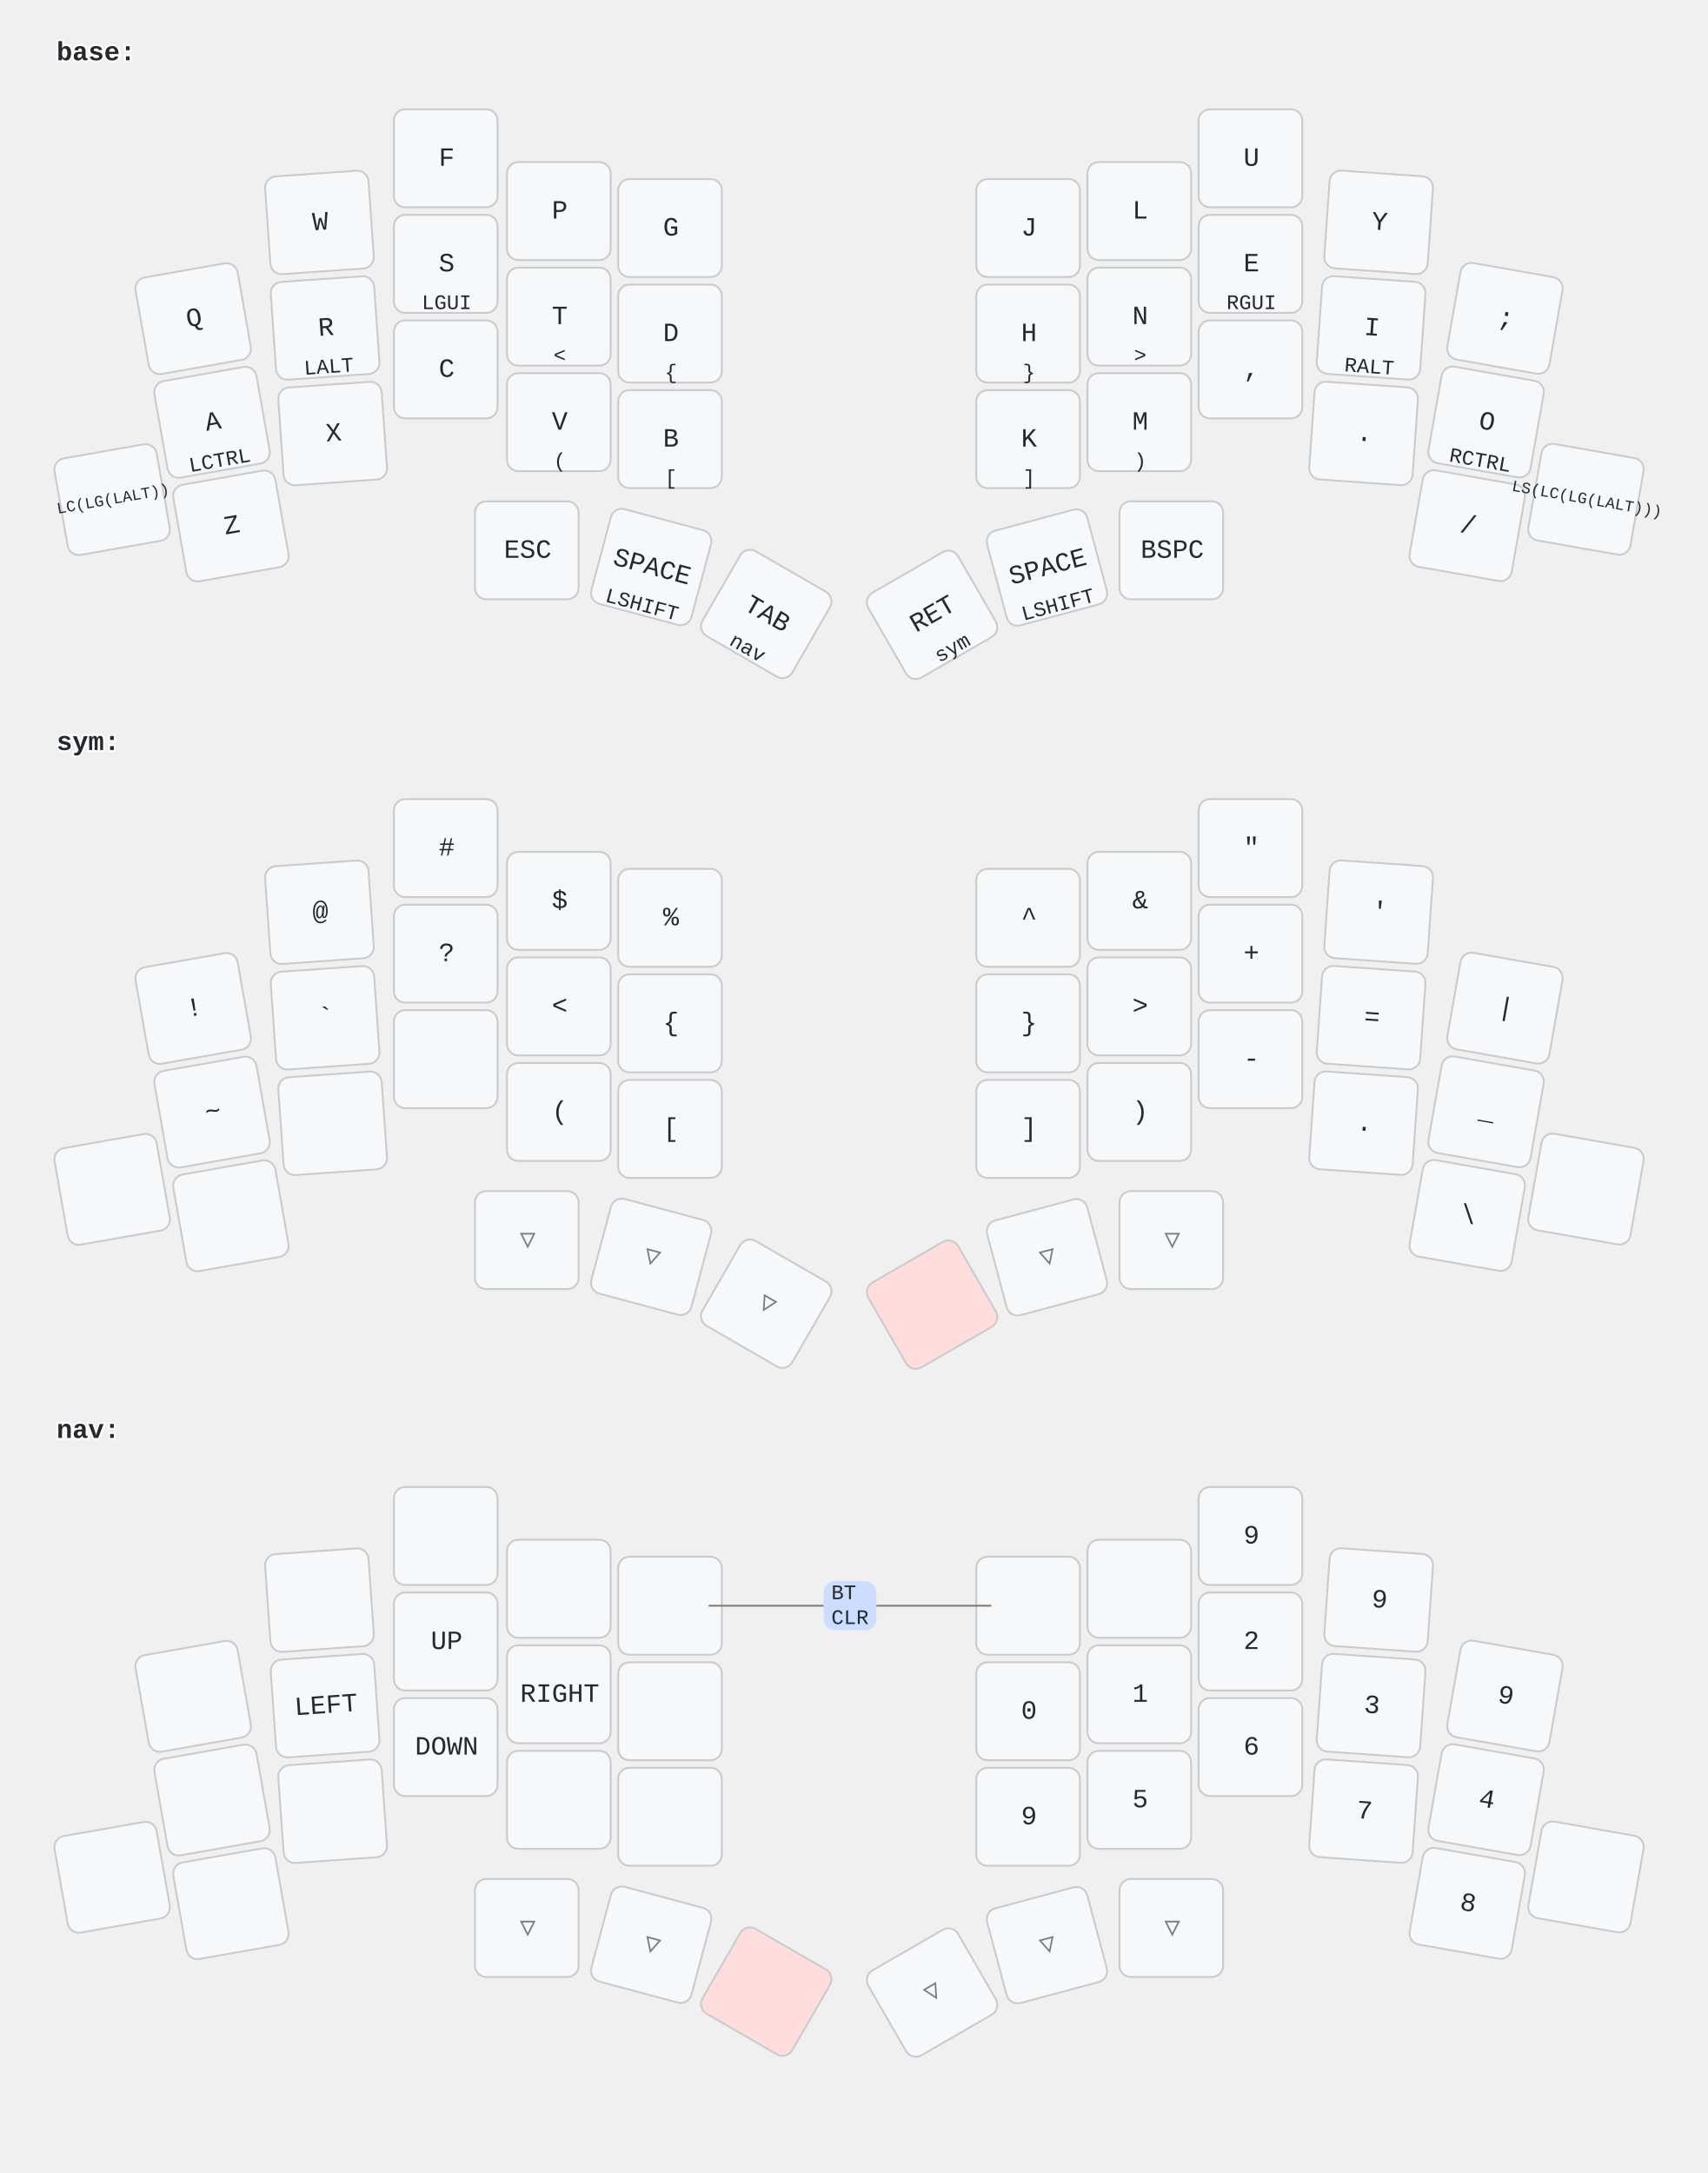
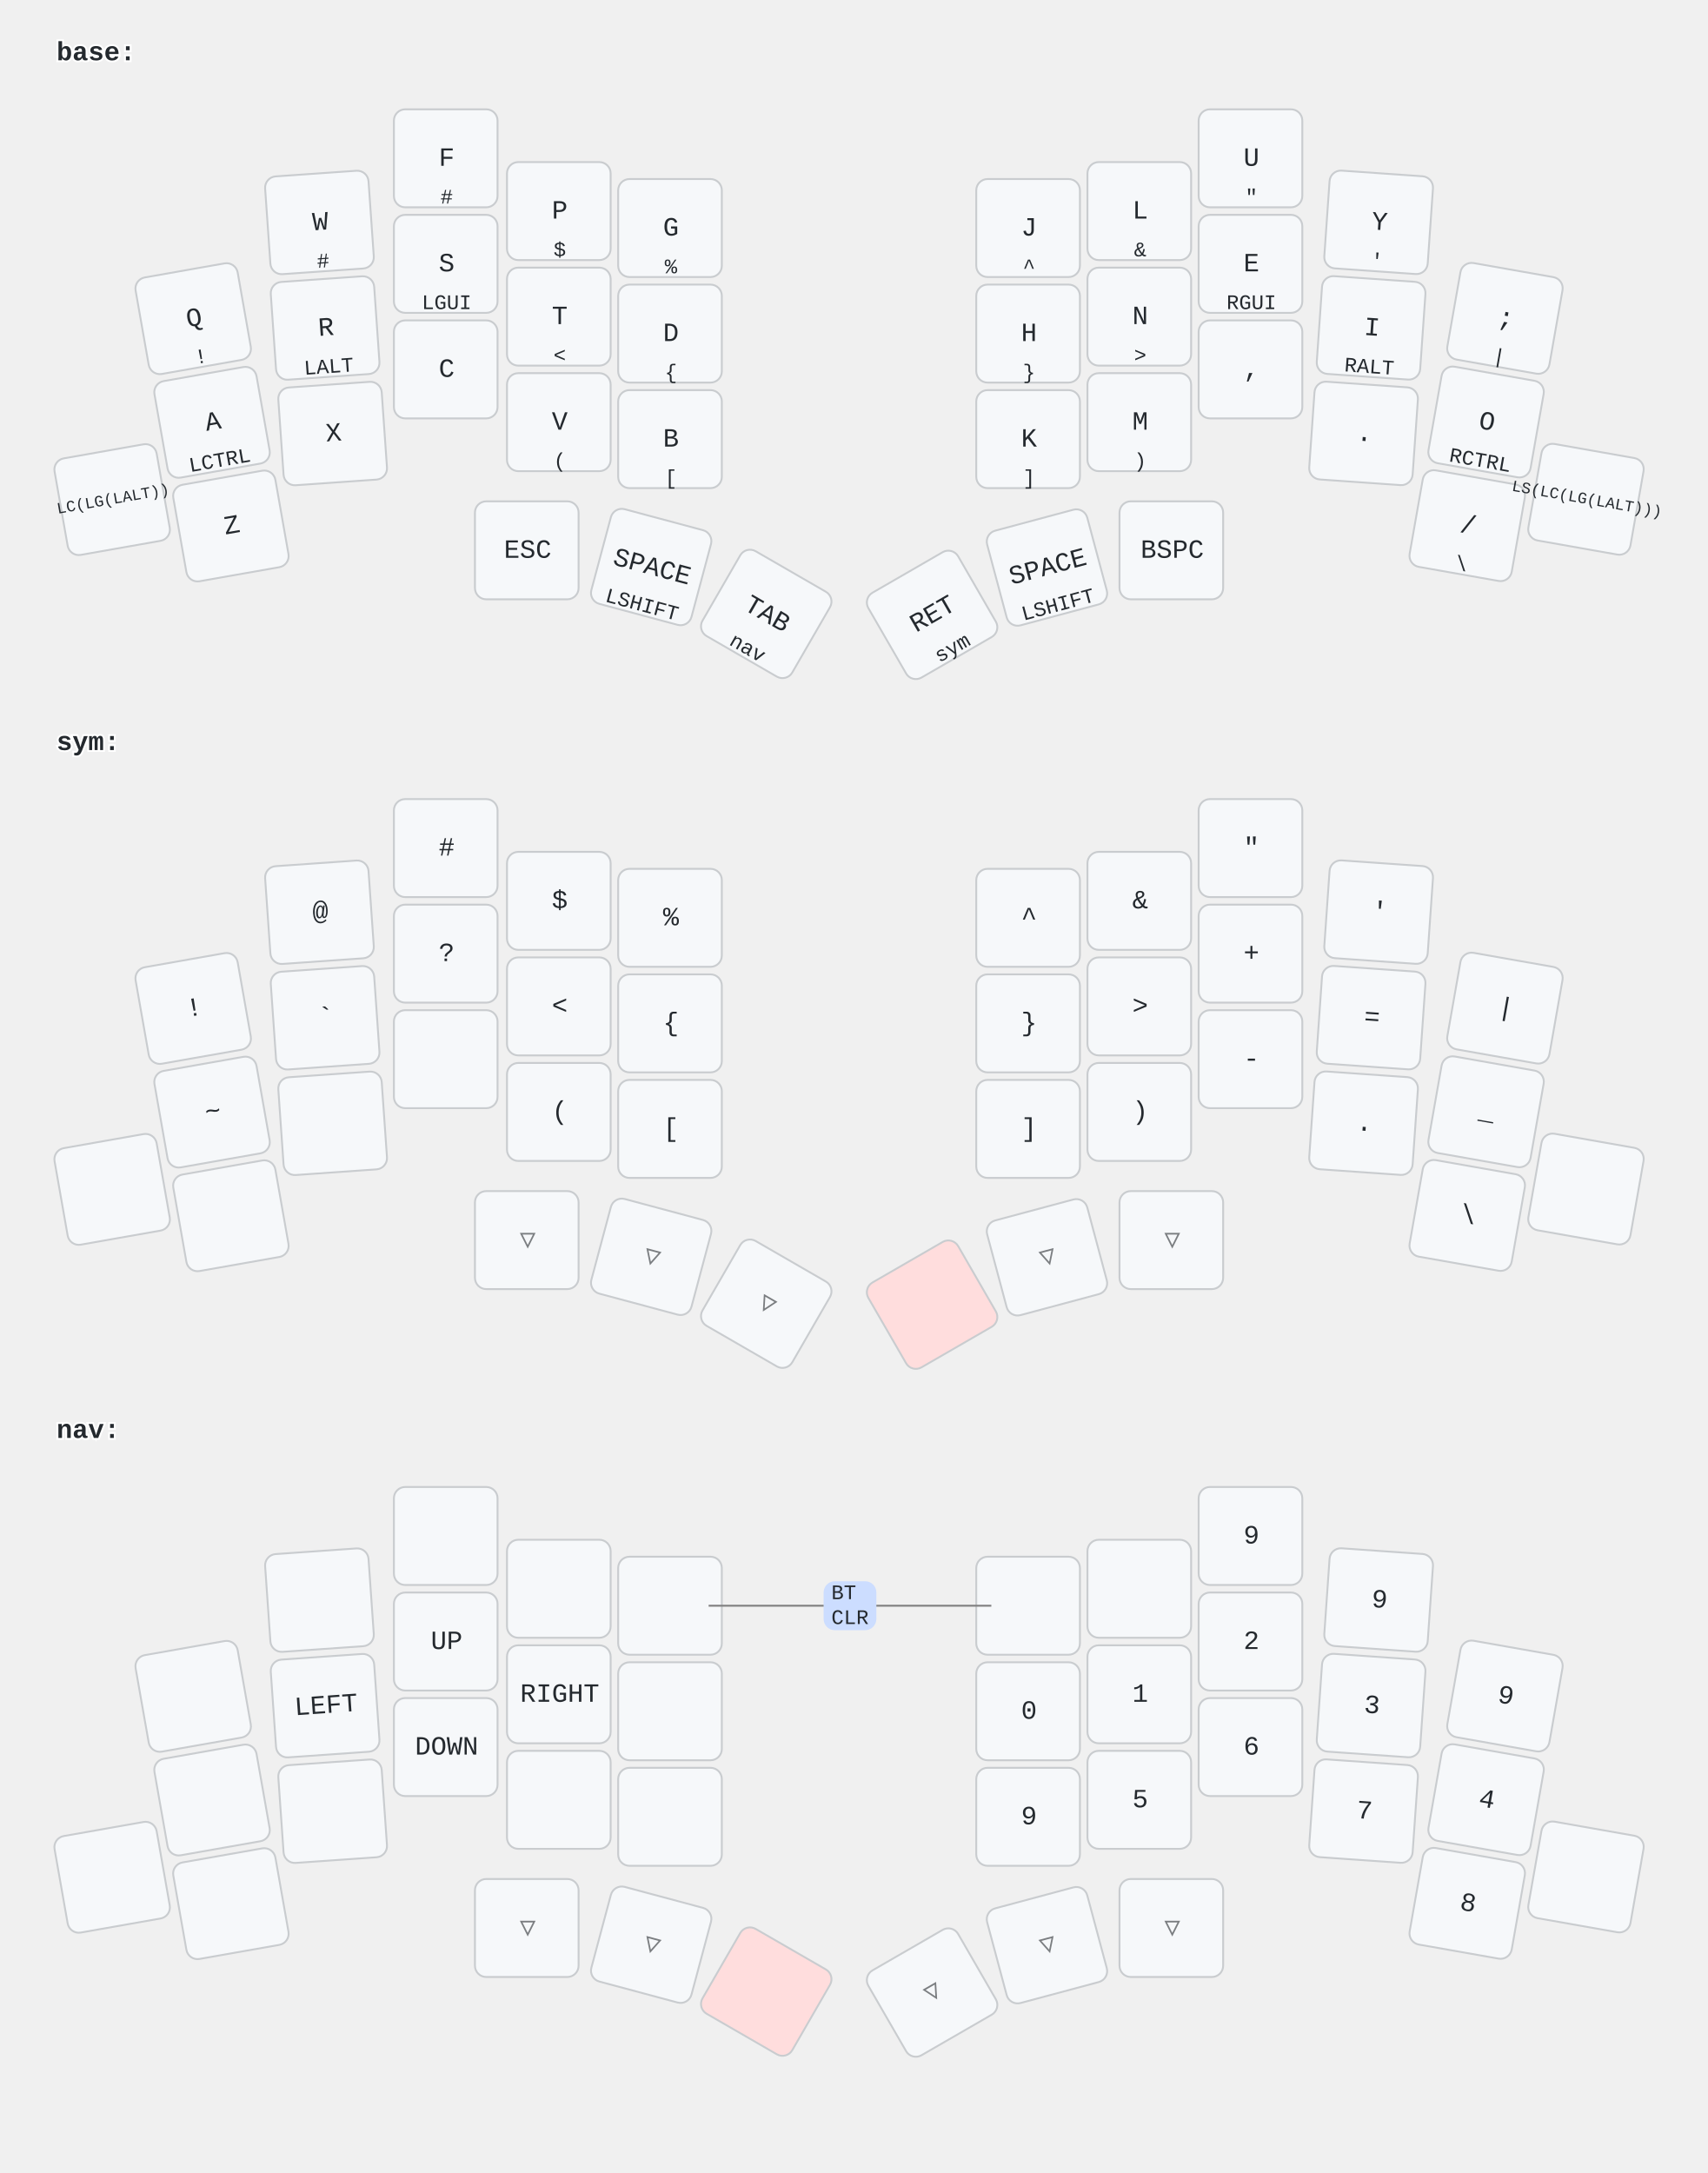
<svg xmlns="http://www.w3.org/2000/svg" width="906" height="1153" viewBox="0 0 906 1153" class="keymap">
  <style>/* inherit to force styles through use tags */
svg path {
    fill: inherit;
}

/* font and background color specifications */
svg.keymap {
    font-family: SFMono-Regular,Consolas,Liberation Mono,Menlo,monospace;
    font-size: 14px;
    font-kerning: normal;
    text-rendering: optimizeLegibility;
    fill: #24292e;
}

/* default key styling */
rect.key {
    fill: #f6f8fa;
    stroke: #c9cccf;
    stroke-width: 1;
}

/* default key side styling, only used is draw_key_sides is set */
rect.side {
    filter: brightness(90%);
}

/* color accent for combo boxes */
rect.combo, rect.combo-separate {
    fill: #cdf;
}

/* color accent for held keys */
rect.held, rect.combo.held {
    fill: #fdd;
}

/* color accent for ghost (optional) keys */
rect.ghost, rect.combo.ghost {
    stroke-dasharray: 4, 4;
    stroke-width: 2;
}

text {
    text-anchor: middle;
    dominant-baseline: middle;
}

/* styling for layer labels */
text.label {
    font-weight: bold;
    text-anchor: start;
    stroke: white;
    stroke-width: 2;
    paint-order: stroke;
}

/* styling for combo tap, and key hold/shifted label text */
text.combo, text.hold, text.shifted {
    font-size: 11px;
}

text.hold {
    text-anchor: middle;
    dominant-baseline: auto;
}

text.shifted {
    text-anchor: middle;
    dominant-baseline: hanging;
}

/* styling for hold/shifted label text in combo box */
text.combo.hold, text.combo.shifted {
    font-size: 8px;
}

/* lighter symbol for transparent keys */
text.trans {
    fill: #7b7e81;
}

/* styling for combo dendrons */
path.combo {
    stroke-width: 1;
    stroke: gray;
    fill: none;
}

/* Start Tabler Icons Cleanup */
/* cannot use height/width with glyphs */
.icon-tabler &gt; path {
    fill: inherit;
    stroke: inherit;
    stroke-width: 2;
}
/* hide tabler's default box */
.icon-tabler &gt; path[stroke="none"][fill="none"] {
    visibility: hidden;
}
/* End Tabler Icons Cleanup */
</style>
  <g transform="translate(30, 0)" class="layer-base">
    <text x="0" y="28" class="label">base:</text>
    <g transform="translate(0, 56)">
      <g transform="translate(73, 113) rotate(-10.0)" class="key keypos-0">
        <rect rx="6" ry="6" x="-28" y="-26" width="55" height="52" class="key" />
        <text x="0" y="0" class="key tap">Q</text>
+         <text x="0" y="24" class="key hold">!</text>
      </g>
      <g transform="translate(140, 62) rotate(-4.0)" class="key keypos-1">
        <rect rx="6" ry="6" x="-28" y="-26" width="55" height="52" class="key" />
        <text x="0" y="0" class="key tap">W</text>
+         <text x="0" y="24" class="key hold">#</text>
      </g>
      <g transform="translate(207, 28)" class="key keypos-2">
        <rect rx="6" ry="6" x="-28" y="-26" width="55" height="52" class="key" />
        <text x="0" y="0" class="key tap">F</text>
+         <text x="0" y="24" class="key hold">#</text>
      </g>
      <g transform="translate(267, 56)" class="key keypos-3">
        <rect rx="6" ry="6" x="-28" y="-26" width="55" height="52" class="key" />
        <text x="0" y="0" class="key tap">P</text>
+         <text x="0" y="24" class="key hold">$</text>
      </g>
      <g transform="translate(326, 65)" class="key keypos-4">
        <rect rx="6" ry="6" x="-28" y="-26" width="55" height="52" class="key" />
        <text x="0" y="0" class="key tap">G</text>
+         <text x="0" y="24" class="key hold">%</text>
      </g>
      <g transform="translate(516, 65)" class="key keypos-5">
        <rect rx="6" ry="6" x="-28" y="-26" width="55" height="52" class="key" />
        <text x="0" y="0" class="key tap">J</text>
+         <text x="0" y="24" class="key hold">^</text>
      </g>
      <g transform="translate(575, 56)" class="key keypos-6">
        <rect rx="6" ry="6" x="-28" y="-26" width="55" height="52" class="key" />
        <text x="0" y="0" class="key tap">L</text>
+         <text x="0" y="24" class="key hold">&amp;</text>
      </g>
      <g transform="translate(634, 28)" class="key keypos-7">
        <rect rx="6" ry="6" x="-28" y="-26" width="55" height="52" class="key" />
        <text x="0" y="0" class="key tap">U</text>
+         <text x="0" y="24" class="key hold">"</text>
      </g>
      <g transform="translate(702, 62) rotate(4.0)" class="key keypos-8">
        <rect rx="6" ry="6" x="-28" y="-26" width="55" height="52" class="key" />
        <text x="0" y="0" class="key tap">Y</text>
+         <text x="0" y="24" class="key hold">'</text>
      </g>
      <g transform="translate(769, 113) rotate(10.0)" class="key keypos-9">
        <rect rx="6" ry="6" x="-28" y="-26" width="55" height="52" class="key" />
        <text x="0" y="0" class="key tap">;</text>
+         <text x="0" y="24" class="key hold">|</text>
      </g>
      <g transform="translate(83, 168) rotate(-10.0)" class="key keypos-10">
        <rect rx="6" ry="6" x="-28" y="-26" width="55" height="52" class="key" />
        <text x="0" y="0" class="key tap">A</text>
        <text x="0" y="24" class="key hold">LCTRL</text>
      </g>
      <g transform="translate(143, 118) rotate(-4.0)" class="key keypos-11">
        <rect rx="6" ry="6" x="-28" y="-26" width="55" height="52" class="key" />
        <text x="0" y="0" class="key tap">R</text>
        <text x="0" y="24" class="key hold">LALT</text>
      </g>
      <g transform="translate(207, 84)" class="key keypos-12">
        <rect rx="6" ry="6" x="-28" y="-26" width="55" height="52" class="key" />
        <text x="0" y="0" class="key tap">S</text>
        <text x="0" y="24" class="key hold">LGUI</text>
      </g>
      <g transform="translate(267, 112)" class="key keypos-13">
        <rect rx="6" ry="6" x="-28" y="-26" width="55" height="52" class="key" />
        <text x="0" y="0" class="key tap">T</text>
        <text x="0" y="24" class="key hold">&lt;</text>
      </g>
      <g transform="translate(326, 121)" class="key keypos-14">
        <rect rx="6" ry="6" x="-28" y="-26" width="55" height="52" class="key" />
        <text x="0" y="0" class="key tap">D</text>
        <text x="0" y="24" class="key hold">{</text>
      </g>
      <g transform="translate(516, 121)" class="key keypos-15">
        <rect rx="6" ry="6" x="-28" y="-26" width="55" height="52" class="key" />
        <text x="0" y="0" class="key tap">H</text>
        <text x="0" y="24" class="key hold">}</text>
      </g>
      <g transform="translate(575, 112)" class="key keypos-16">
        <rect rx="6" ry="6" x="-28" y="-26" width="55" height="52" class="key" />
        <text x="0" y="0" class="key tap">N</text>
        <text x="0" y="24" class="key hold">&gt;</text>
      </g>
      <g transform="translate(634, 84)" class="key keypos-17">
        <rect rx="6" ry="6" x="-28" y="-26" width="55" height="52" class="key" />
        <text x="0" y="0" class="key tap">E</text>
        <text x="0" y="24" class="key hold">RGUI</text>
      </g>
      <g transform="translate(698, 118) rotate(4.0)" class="key keypos-18">
        <rect rx="6" ry="6" x="-28" y="-26" width="55" height="52" class="key" />
        <text x="0" y="0" class="key tap">I</text>
        <text x="0" y="24" class="key hold">RALT</text>
      </g>
      <g transform="translate(759, 168) rotate(10.0)" class="key keypos-19">
        <rect rx="6" ry="6" x="-28" y="-26" width="55" height="52" class="key" />
        <text x="0" y="0" class="key tap">O</text>
        <text x="0" y="24" class="key hold">RCTRL</text>
      </g>
      <g transform="translate(30, 209) rotate(-10.0)" class="key keypos-20">
        <rect rx="6" ry="6" x="-28" y="-26" width="55" height="52" class="key" />
        <text x="0" y="0" class="key tap">
          <tspan style="font-size: 60%">LC(LG(LALT))</tspan>
        </text>
      </g>
      <g transform="translate(93, 223) rotate(-10.0)" class="key keypos-21">
        <rect rx="6" ry="6" x="-28" y="-26" width="55" height="52" class="key" />
        <text x="0" y="0" class="key tap">Z</text>
      </g>
      <g transform="translate(147, 174) rotate(-4.0)" class="key keypos-22">
        <rect rx="6" ry="6" x="-28" y="-26" width="55" height="52" class="key" />
        <text x="0" y="0" class="key tap">X</text>
      </g>
      <g transform="translate(207, 140)" class="key keypos-23">
        <rect rx="6" ry="6" x="-28" y="-26" width="55" height="52" class="key" />
        <text x="0" y="0" class="key tap">C</text>
      </g>
      <g transform="translate(267, 168)" class="key keypos-24">
        <rect rx="6" ry="6" x="-28" y="-26" width="55" height="52" class="key" />
        <text x="0" y="0" class="key tap">V</text>
        <text x="0" y="24" class="key hold">(</text>
      </g>
      <g transform="translate(326, 177)" class="key keypos-25">
        <rect rx="6" ry="6" x="-28" y="-26" width="55" height="52" class="key" />
        <text x="0" y="0" class="key tap">B</text>
        <text x="0" y="24" class="key hold">[</text>
      </g>
      <g transform="translate(516, 177)" class="key keypos-26">
        <rect rx="6" ry="6" x="-28" y="-26" width="55" height="52" class="key" />
        <text x="0" y="0" class="key tap">K</text>
        <text x="0" y="24" class="key hold">]</text>
      </g>
      <g transform="translate(575, 168)" class="key keypos-27">
        <rect rx="6" ry="6" x="-28" y="-26" width="55" height="52" class="key" />
        <text x="0" y="0" class="key tap">M</text>
        <text x="0" y="24" class="key hold">)</text>
      </g>
      <g transform="translate(634, 140)" class="key keypos-28">
        <rect rx="6" ry="6" x="-28" y="-26" width="55" height="52" class="key" />
        <text x="0" y="0" class="key tap">,</text>
      </g>
      <g transform="translate(694, 174) rotate(4.0)" class="key keypos-29">
        <rect rx="6" ry="6" x="-28" y="-26" width="55" height="52" class="key" />
        <text x="0" y="0" class="key tap">.</text>
      </g>
      <g transform="translate(749, 223) rotate(10.0)" class="key keypos-30">
        <rect rx="6" ry="6" x="-28" y="-26" width="55" height="52" class="key" />
        <text x="0" y="0" class="key tap">/</text>
+         <text x="0" y="24" class="key hold">\</text>
      </g>
      <g transform="translate(812, 209) rotate(10.0)" class="key keypos-31">
        <rect rx="6" ry="6" x="-28" y="-26" width="55" height="52" class="key" />
        <text x="0" y="0" class="key tap">
          <tspan style="font-size: 60%">LS(LC(LG(LALT)))</tspan>
        </text>
      </g>
      <g transform="translate(250, 236)" class="key keypos-32">
        <rect rx="6" ry="6" x="-28" y="-26" width="55" height="52" class="key" />
        <text x="0" y="0" class="key tap">ESC</text>
      </g>
      <g transform="translate(316, 245) rotate(15.0)" class="key keypos-33">
        <rect rx="6" ry="6" x="-28" y="-26" width="55" height="52" class="key" />
        <text x="0" y="0" class="key tap">SPACE</text>
        <text x="0" y="24" class="key hold">LSHIFT</text>
      </g>
      <g transform="translate(377, 270) rotate(30.0)" class="key keypos-34">
        <rect rx="6" ry="6" x="-28" y="-26" width="55" height="52" class="key" />
        <text x="0" y="0" class="key tap">TAB</text>
        <text x="0" y="24" class="key hold">nav</text>
      </g>
      <g transform="translate(465, 270) rotate(-30.0)" class="key keypos-35">
        <rect rx="6" ry="6" x="-28" y="-26" width="55" height="52" class="key" />
        <text x="0" y="0" class="key tap">RET</text>
        <text x="0" y="24" class="key hold">sym</text>
      </g>
      <g transform="translate(526, 245) rotate(-15.0)" class="key keypos-36">
        <rect rx="6" ry="6" x="-28" y="-26" width="55" height="52" class="key" />
        <text x="0" y="0" class="key tap">SPACE</text>
        <text x="0" y="24" class="key hold">LSHIFT</text>
      </g>
      <g transform="translate(592, 236)" class="key keypos-37">
        <rect rx="6" ry="6" x="-28" y="-26" width="55" height="52" class="key" />
        <text x="0" y="0" class="key tap">BSPC</text>
      </g>
    </g>
  </g>
  <g transform="translate(30, 366)" class="layer-sym">
    <text x="0" y="28" class="label">sym:</text>
    <g transform="translate(0, 56)">
      <g transform="translate(73, 113) rotate(-10.0)" class="key keypos-0">
        <rect rx="6" ry="6" x="-28" y="-26" width="55" height="52" class="key" />
        <text x="0" y="0" class="key tap">!</text>
      </g>
      <g transform="translate(140, 62) rotate(-4.0)" class="key keypos-1">
        <rect rx="6" ry="6" x="-28" y="-26" width="55" height="52" class="key" />
        <text x="0" y="0" class="key tap">@</text>
      </g>
      <g transform="translate(207, 28)" class="key keypos-2">
        <rect rx="6" ry="6" x="-28" y="-26" width="55" height="52" class="key" />
        <text x="0" y="0" class="key tap">#</text>
      </g>
      <g transform="translate(267, 56)" class="key keypos-3">
        <rect rx="6" ry="6" x="-28" y="-26" width="55" height="52" class="key" />
        <text x="0" y="0" class="key tap">$</text>
      </g>
      <g transform="translate(326, 65)" class="key keypos-4">
        <rect rx="6" ry="6" x="-28" y="-26" width="55" height="52" class="key" />
        <text x="0" y="0" class="key tap">%</text>
      </g>
      <g transform="translate(516, 65)" class="key keypos-5">
        <rect rx="6" ry="6" x="-28" y="-26" width="55" height="52" class="key" />
        <text x="0" y="0" class="key tap">^</text>
      </g>
      <g transform="translate(575, 56)" class="key keypos-6">
        <rect rx="6" ry="6" x="-28" y="-26" width="55" height="52" class="key" />
        <text x="0" y="0" class="key tap">&amp;</text>
      </g>
      <g transform="translate(634, 28)" class="key keypos-7">
        <rect rx="6" ry="6" x="-28" y="-26" width="55" height="52" class="key" />
        <text x="0" y="0" class="key tap">"</text>
      </g>
      <g transform="translate(702, 62) rotate(4.0)" class="key keypos-8">
        <rect rx="6" ry="6" x="-28" y="-26" width="55" height="52" class="key" />
        <text x="0" y="0" class="key tap">'</text>
      </g>
      <g transform="translate(769, 113) rotate(10.0)" class="key keypos-9">
        <rect rx="6" ry="6" x="-28" y="-26" width="55" height="52" class="key" />
        <text x="0" y="0" class="key tap">|</text>
      </g>
      <g transform="translate(83, 168) rotate(-10.0)" class="key keypos-10">
        <rect rx="6" ry="6" x="-28" y="-26" width="55" height="52" class="key" />
        <text x="0" y="0" class="key tap">~</text>
      </g>
      <g transform="translate(143, 118) rotate(-4.0)" class="key keypos-11">
        <rect rx="6" ry="6" x="-28" y="-26" width="55" height="52" class="key" />
        <text x="0" y="0" class="key tap">`</text>
      </g>
      <g transform="translate(207, 84)" class="key keypos-12">
        <rect rx="6" ry="6" x="-28" y="-26" width="55" height="52" class="key" />
        <text x="0" y="0" class="key tap">?</text>
      </g>
      <g transform="translate(267, 112)" class="key keypos-13">
        <rect rx="6" ry="6" x="-28" y="-26" width="55" height="52" class="key" />
        <text x="0" y="0" class="key tap">&lt;</text>
      </g>
      <g transform="translate(326, 121)" class="key keypos-14">
        <rect rx="6" ry="6" x="-28" y="-26" width="55" height="52" class="key" />
        <text x="0" y="0" class="key tap">{</text>
      </g>
      <g transform="translate(516, 121)" class="key keypos-15">
        <rect rx="6" ry="6" x="-28" y="-26" width="55" height="52" class="key" />
        <text x="0" y="0" class="key tap">}</text>
      </g>
      <g transform="translate(575, 112)" class="key keypos-16">
        <rect rx="6" ry="6" x="-28" y="-26" width="55" height="52" class="key" />
        <text x="0" y="0" class="key tap">&gt;</text>
      </g>
      <g transform="translate(634, 84)" class="key keypos-17">
        <rect rx="6" ry="6" x="-28" y="-26" width="55" height="52" class="key" />
        <text x="0" y="0" class="key tap">+</text>
      </g>
      <g transform="translate(698, 118) rotate(4.0)" class="key keypos-18">
        <rect rx="6" ry="6" x="-28" y="-26" width="55" height="52" class="key" />
        <text x="0" y="0" class="key tap">=</text>
      </g>
      <g transform="translate(759, 168) rotate(10.0)" class="key keypos-19">
        <rect rx="6" ry="6" x="-28" y="-26" width="55" height="52" class="key" />
        <text x="0" y="0" class="key tap">_</text>
      </g>
      <g transform="translate(30, 209) rotate(-10.0)" class="key keypos-20">
        <rect rx="6" ry="6" x="-28" y="-26" width="55" height="52" class="key" />
      </g>
      <g transform="translate(93, 223) rotate(-10.0)" class="key keypos-21">
        <rect rx="6" ry="6" x="-28" y="-26" width="55" height="52" class="key" />
      </g>
      <g transform="translate(147, 174) rotate(-4.0)" class="key keypos-22">
        <rect rx="6" ry="6" x="-28" y="-26" width="55" height="52" class="key" />
      </g>
      <g transform="translate(207, 140)" class="key keypos-23">
        <rect rx="6" ry="6" x="-28" y="-26" width="55" height="52" class="key" />
      </g>
      <g transform="translate(267, 168)" class="key keypos-24">
        <rect rx="6" ry="6" x="-28" y="-26" width="55" height="52" class="key" />
        <text x="0" y="0" class="key tap">(</text>
      </g>
      <g transform="translate(326, 177)" class="key keypos-25">
        <rect rx="6" ry="6" x="-28" y="-26" width="55" height="52" class="key" />
        <text x="0" y="0" class="key tap">[</text>
      </g>
      <g transform="translate(516, 177)" class="key keypos-26">
        <rect rx="6" ry="6" x="-28" y="-26" width="55" height="52" class="key" />
        <text x="0" y="0" class="key tap">]</text>
      </g>
      <g transform="translate(575, 168)" class="key keypos-27">
        <rect rx="6" ry="6" x="-28" y="-26" width="55" height="52" class="key" />
        <text x="0" y="0" class="key tap">)</text>
      </g>
      <g transform="translate(634, 140)" class="key keypos-28">
        <rect rx="6" ry="6" x="-28" y="-26" width="55" height="52" class="key" />
        <text x="0" y="0" class="key tap">-</text>
      </g>
      <g transform="translate(694, 174) rotate(4.0)" class="key keypos-29">
        <rect rx="6" ry="6" x="-28" y="-26" width="55" height="52" class="key" />
        <text x="0" y="0" class="key tap">.</text>
      </g>
      <g transform="translate(749, 223) rotate(10.0)" class="key keypos-30">
        <rect rx="6" ry="6" x="-28" y="-26" width="55" height="52" class="key" />
        <text x="0" y="0" class="key tap">\</text>
      </g>
      <g transform="translate(812, 209) rotate(10.0)" class="key keypos-31">
        <rect rx="6" ry="6" x="-28" y="-26" width="55" height="52" class="key" />
      </g>
      <g transform="translate(250, 236)" class="key trans keypos-32">
        <rect rx="6" ry="6" x="-28" y="-26" width="55" height="52" class="key trans" />
        <text x="0" y="0" class="key trans tap">▽</text>
      </g>
      <g transform="translate(316, 245) rotate(15.0)" class="key trans keypos-33">
        <rect rx="6" ry="6" x="-28" y="-26" width="55" height="52" class="key trans" />
        <text x="0" y="0" class="key trans tap">▽</text>
      </g>
      <g transform="translate(377, 270) rotate(30.0)" class="key trans keypos-34">
        <rect rx="6" ry="6" x="-28" y="-26" width="55" height="52" class="key trans" />
        <text x="0" y="0" class="key trans tap">▽</text>
      </g>
      <g transform="translate(465, 270) rotate(-30.0)" class="key held keypos-35">
        <rect rx="6" ry="6" x="-28" y="-26" width="55" height="52" class="key held" />
      </g>
      <g transform="translate(526, 245) rotate(-15.0)" class="key trans keypos-36">
        <rect rx="6" ry="6" x="-28" y="-26" width="55" height="52" class="key trans" />
        <text x="0" y="0" class="key trans tap">▽</text>
      </g>
      <g transform="translate(592, 236)" class="key trans keypos-37">
        <rect rx="6" ry="6" x="-28" y="-26" width="55" height="52" class="key trans" />
        <text x="0" y="0" class="key trans tap">▽</text>
      </g>
    </g>
  </g>
  <g transform="translate(30, 731)" class="layer-nav">
    <text x="0" y="28" class="label">nav:</text>
    <g transform="translate(0, 56)">
      <g transform="translate(73, 113) rotate(-10.0)" class="key keypos-0">
        <rect rx="6" ry="6" x="-28" y="-26" width="55" height="52" class="key" />
      </g>
      <g transform="translate(140, 62) rotate(-4.0)" class="key keypos-1">
        <rect rx="6" ry="6" x="-28" y="-26" width="55" height="52" class="key" />
      </g>
      <g transform="translate(207, 28)" class="key keypos-2">
        <rect rx="6" ry="6" x="-28" y="-26" width="55" height="52" class="key" />
      </g>
      <g transform="translate(267, 56)" class="key keypos-3">
        <rect rx="6" ry="6" x="-28" y="-26" width="55" height="52" class="key" />
      </g>
      <g transform="translate(326, 65)" class="key keypos-4">
        <rect rx="6" ry="6" x="-28" y="-26" width="55" height="52" class="key" />
      </g>
      <g transform="translate(516, 65)" class="key keypos-5">
        <rect rx="6" ry="6" x="-28" y="-26" width="55" height="52" class="key" />
      </g>
      <g transform="translate(575, 56)" class="key keypos-6">
        <rect rx="6" ry="6" x="-28" y="-26" width="55" height="52" class="key" />
      </g>
      <g transform="translate(634, 28)" class="key keypos-7">
        <rect rx="6" ry="6" x="-28" y="-26" width="55" height="52" class="key" />
        <text x="0" y="0" class="key tap">9</text>
      </g>
      <g transform="translate(702, 62) rotate(4.0)" class="key keypos-8">
        <rect rx="6" ry="6" x="-28" y="-26" width="55" height="52" class="key" />
        <text x="0" y="0" class="key tap">9</text>
      </g>
      <g transform="translate(769, 113) rotate(10.0)" class="key keypos-9">
        <rect rx="6" ry="6" x="-28" y="-26" width="55" height="52" class="key" />
        <text x="0" y="0" class="key tap">9</text>
      </g>
      <g transform="translate(83, 168) rotate(-10.0)" class="key keypos-10">
        <rect rx="6" ry="6" x="-28" y="-26" width="55" height="52" class="key" />
      </g>
      <g transform="translate(143, 118) rotate(-4.0)" class="key keypos-11">
        <rect rx="6" ry="6" x="-28" y="-26" width="55" height="52" class="key" />
        <text x="0" y="0" class="key tap">LEFT</text>
      </g>
      <g transform="translate(207, 84)" class="key keypos-12">
        <rect rx="6" ry="6" x="-28" y="-26" width="55" height="52" class="key" />
        <text x="0" y="0" class="key tap">UP</text>
      </g>
      <g transform="translate(267, 112)" class="key keypos-13">
        <rect rx="6" ry="6" x="-28" y="-26" width="55" height="52" class="key" />
        <text x="0" y="0" class="key tap">RIGHT</text>
      </g>
      <g transform="translate(326, 121)" class="key keypos-14">
        <rect rx="6" ry="6" x="-28" y="-26" width="55" height="52" class="key" />
      </g>
      <g transform="translate(516, 121)" class="key keypos-15">
        <rect rx="6" ry="6" x="-28" y="-26" width="55" height="52" class="key" />
        <text x="0" y="0" class="key tap">0</text>
      </g>
      <g transform="translate(575, 112)" class="key keypos-16">
        <rect rx="6" ry="6" x="-28" y="-26" width="55" height="52" class="key" />
        <text x="0" y="0" class="key tap">1</text>
      </g>
      <g transform="translate(634, 84)" class="key keypos-17">
        <rect rx="6" ry="6" x="-28" y="-26" width="55" height="52" class="key" />
        <text x="0" y="0" class="key tap">2</text>
      </g>
      <g transform="translate(698, 118) rotate(4.0)" class="key keypos-18">
        <rect rx="6" ry="6" x="-28" y="-26" width="55" height="52" class="key" />
        <text x="0" y="0" class="key tap">3</text>
      </g>
      <g transform="translate(759, 168) rotate(10.0)" class="key keypos-19">
        <rect rx="6" ry="6" x="-28" y="-26" width="55" height="52" class="key" />
        <text x="0" y="0" class="key tap">4</text>
      </g>
      <g transform="translate(30, 209) rotate(-10.0)" class="key keypos-20">
        <rect rx="6" ry="6" x="-28" y="-26" width="55" height="52" class="key" />
      </g>
      <g transform="translate(93, 223) rotate(-10.0)" class="key keypos-21">
        <rect rx="6" ry="6" x="-28" y="-26" width="55" height="52" class="key" />
      </g>
      <g transform="translate(147, 174) rotate(-4.0)" class="key keypos-22">
        <rect rx="6" ry="6" x="-28" y="-26" width="55" height="52" class="key" />
      </g>
      <g transform="translate(207, 140)" class="key keypos-23">
        <rect rx="6" ry="6" x="-28" y="-26" width="55" height="52" class="key" />
        <text x="0" y="0" class="key tap">DOWN</text>
      </g>
      <g transform="translate(267, 168)" class="key keypos-24">
        <rect rx="6" ry="6" x="-28" y="-26" width="55" height="52" class="key" />
      </g>
      <g transform="translate(326, 177)" class="key keypos-25">
        <rect rx="6" ry="6" x="-28" y="-26" width="55" height="52" class="key" />
      </g>
      <g transform="translate(516, 177)" class="key keypos-26">
        <rect rx="6" ry="6" x="-28" y="-26" width="55" height="52" class="key" />
        <text x="0" y="0" class="key tap">9</text>
      </g>
      <g transform="translate(575, 168)" class="key keypos-27">
        <rect rx="6" ry="6" x="-28" y="-26" width="55" height="52" class="key" />
        <text x="0" y="0" class="key tap">5</text>
      </g>
      <g transform="translate(634, 140)" class="key keypos-28">
        <rect rx="6" ry="6" x="-28" y="-26" width="55" height="52" class="key" />
        <text x="0" y="0" class="key tap">6</text>
      </g>
      <g transform="translate(694, 174) rotate(4.0)" class="key keypos-29">
        <rect rx="6" ry="6" x="-28" y="-26" width="55" height="52" class="key" />
        <text x="0" y="0" class="key tap">7</text>
      </g>
      <g transform="translate(749, 223) rotate(10.0)" class="key keypos-30">
        <rect rx="6" ry="6" x="-28" y="-26" width="55" height="52" class="key" />
        <text x="0" y="0" class="key tap">8</text>
      </g>
      <g transform="translate(812, 209) rotate(10.0)" class="key keypos-31">
        <rect rx="6" ry="6" x="-28" y="-26" width="55" height="52" class="key" />
      </g>
      <g transform="translate(250, 236)" class="key trans keypos-32">
        <rect rx="6" ry="6" x="-28" y="-26" width="55" height="52" class="key trans" />
        <text x="0" y="0" class="key trans tap">▽</text>
      </g>
      <g transform="translate(316, 245) rotate(15.0)" class="key trans keypos-33">
        <rect rx="6" ry="6" x="-28" y="-26" width="55" height="52" class="key trans" />
        <text x="0" y="0" class="key trans tap">▽</text>
      </g>
      <g transform="translate(377, 270) rotate(30.0)" class="key held keypos-34">
        <rect rx="6" ry="6" x="-28" y="-26" width="55" height="52" class="key held" />
      </g>
      <g transform="translate(465, 270) rotate(-30.0)" class="key trans keypos-35">
        <rect rx="6" ry="6" x="-28" y="-26" width="55" height="52" class="key trans" />
        <text x="0" y="0" class="key trans tap">▽</text>
      </g>
      <g transform="translate(526, 245) rotate(-15.0)" class="key trans keypos-36">
        <rect rx="6" ry="6" x="-28" y="-26" width="55" height="52" class="key trans" />
        <text x="0" y="0" class="key trans tap">▽</text>
      </g>
      <g transform="translate(592, 236)" class="key trans keypos-37">
        <rect rx="6" ry="6" x="-28" y="-26" width="55" height="52" class="key trans" />
        <text x="0" y="0" class="key trans tap">▽</text>
      </g>
      <g class="combo combopos-0">
        <path d="M421,65 l-75,0" class="combo" />
        <path d="M421,65 l75,0" class="combo" />
        <rect rx="6" ry="6" x="407" y="52" width="28" height="26" class="combo" />
        <text x="421" y="65" class="combo tap">
          <tspan x="421" dy="-0.6em">BT</tspan>
          <tspan x="421" dy="1.2em">CLR</tspan>
        </text>
      </g>
    </g>
  </g>
</svg>
